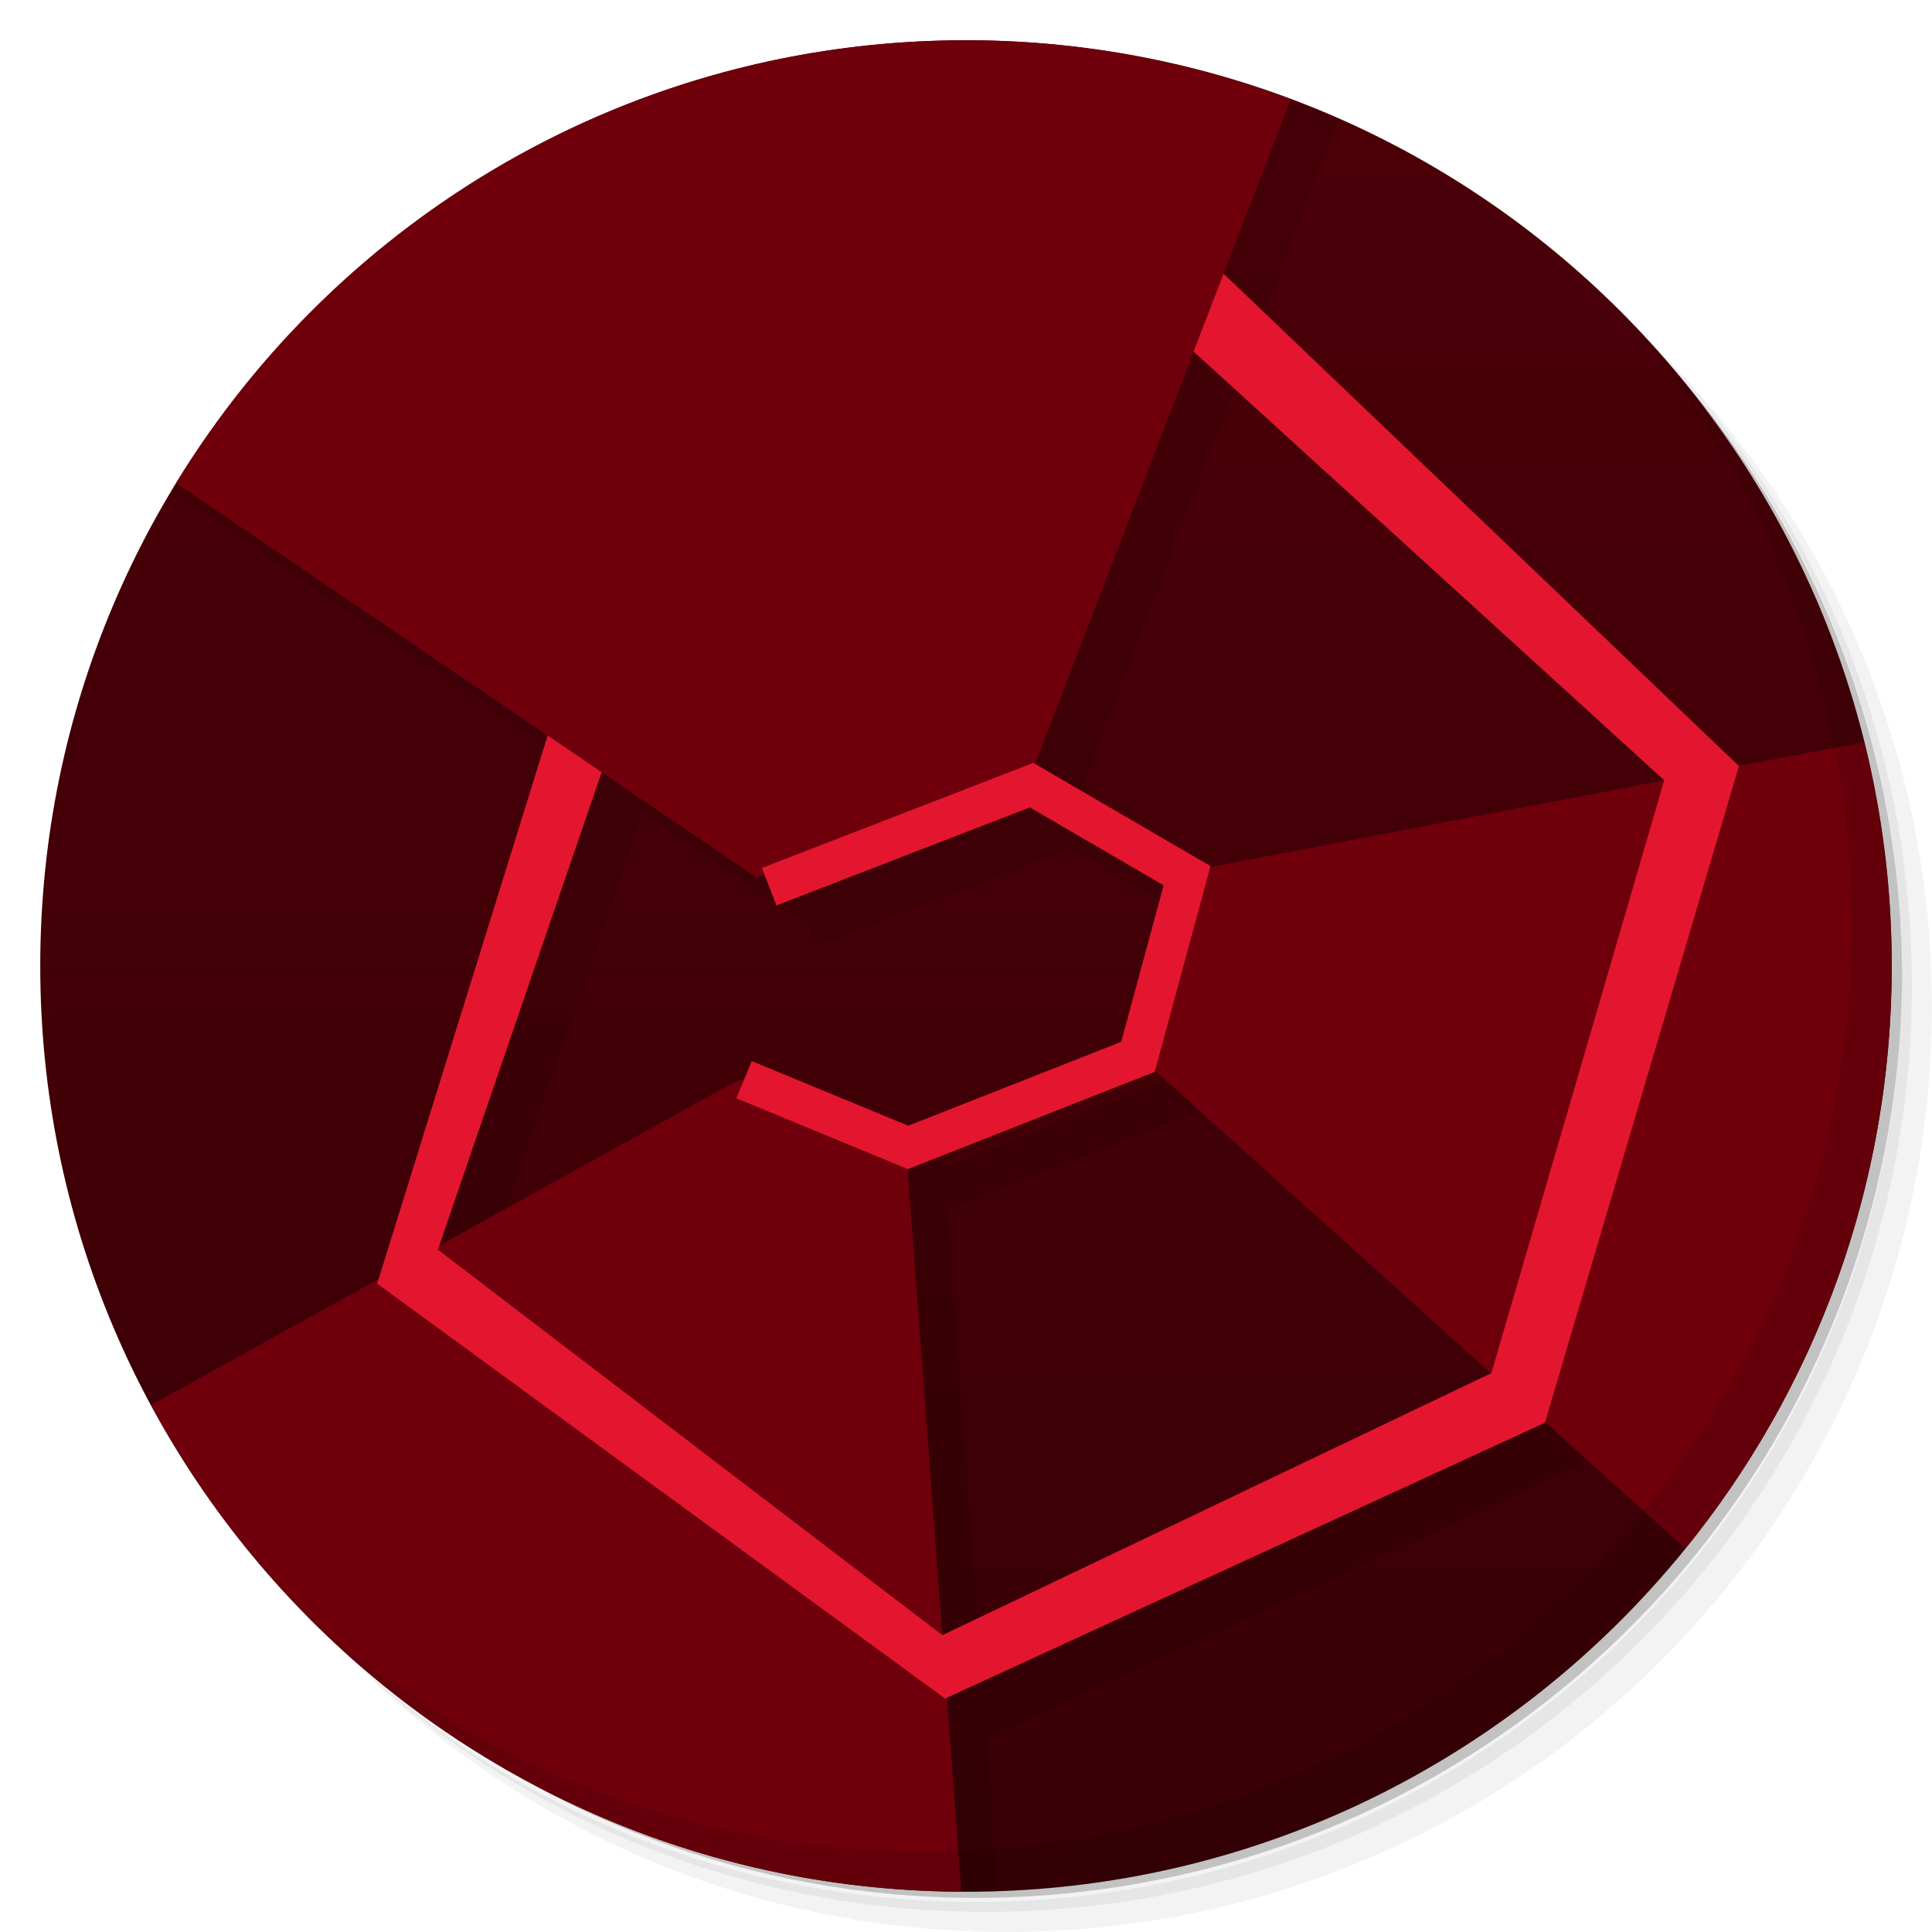
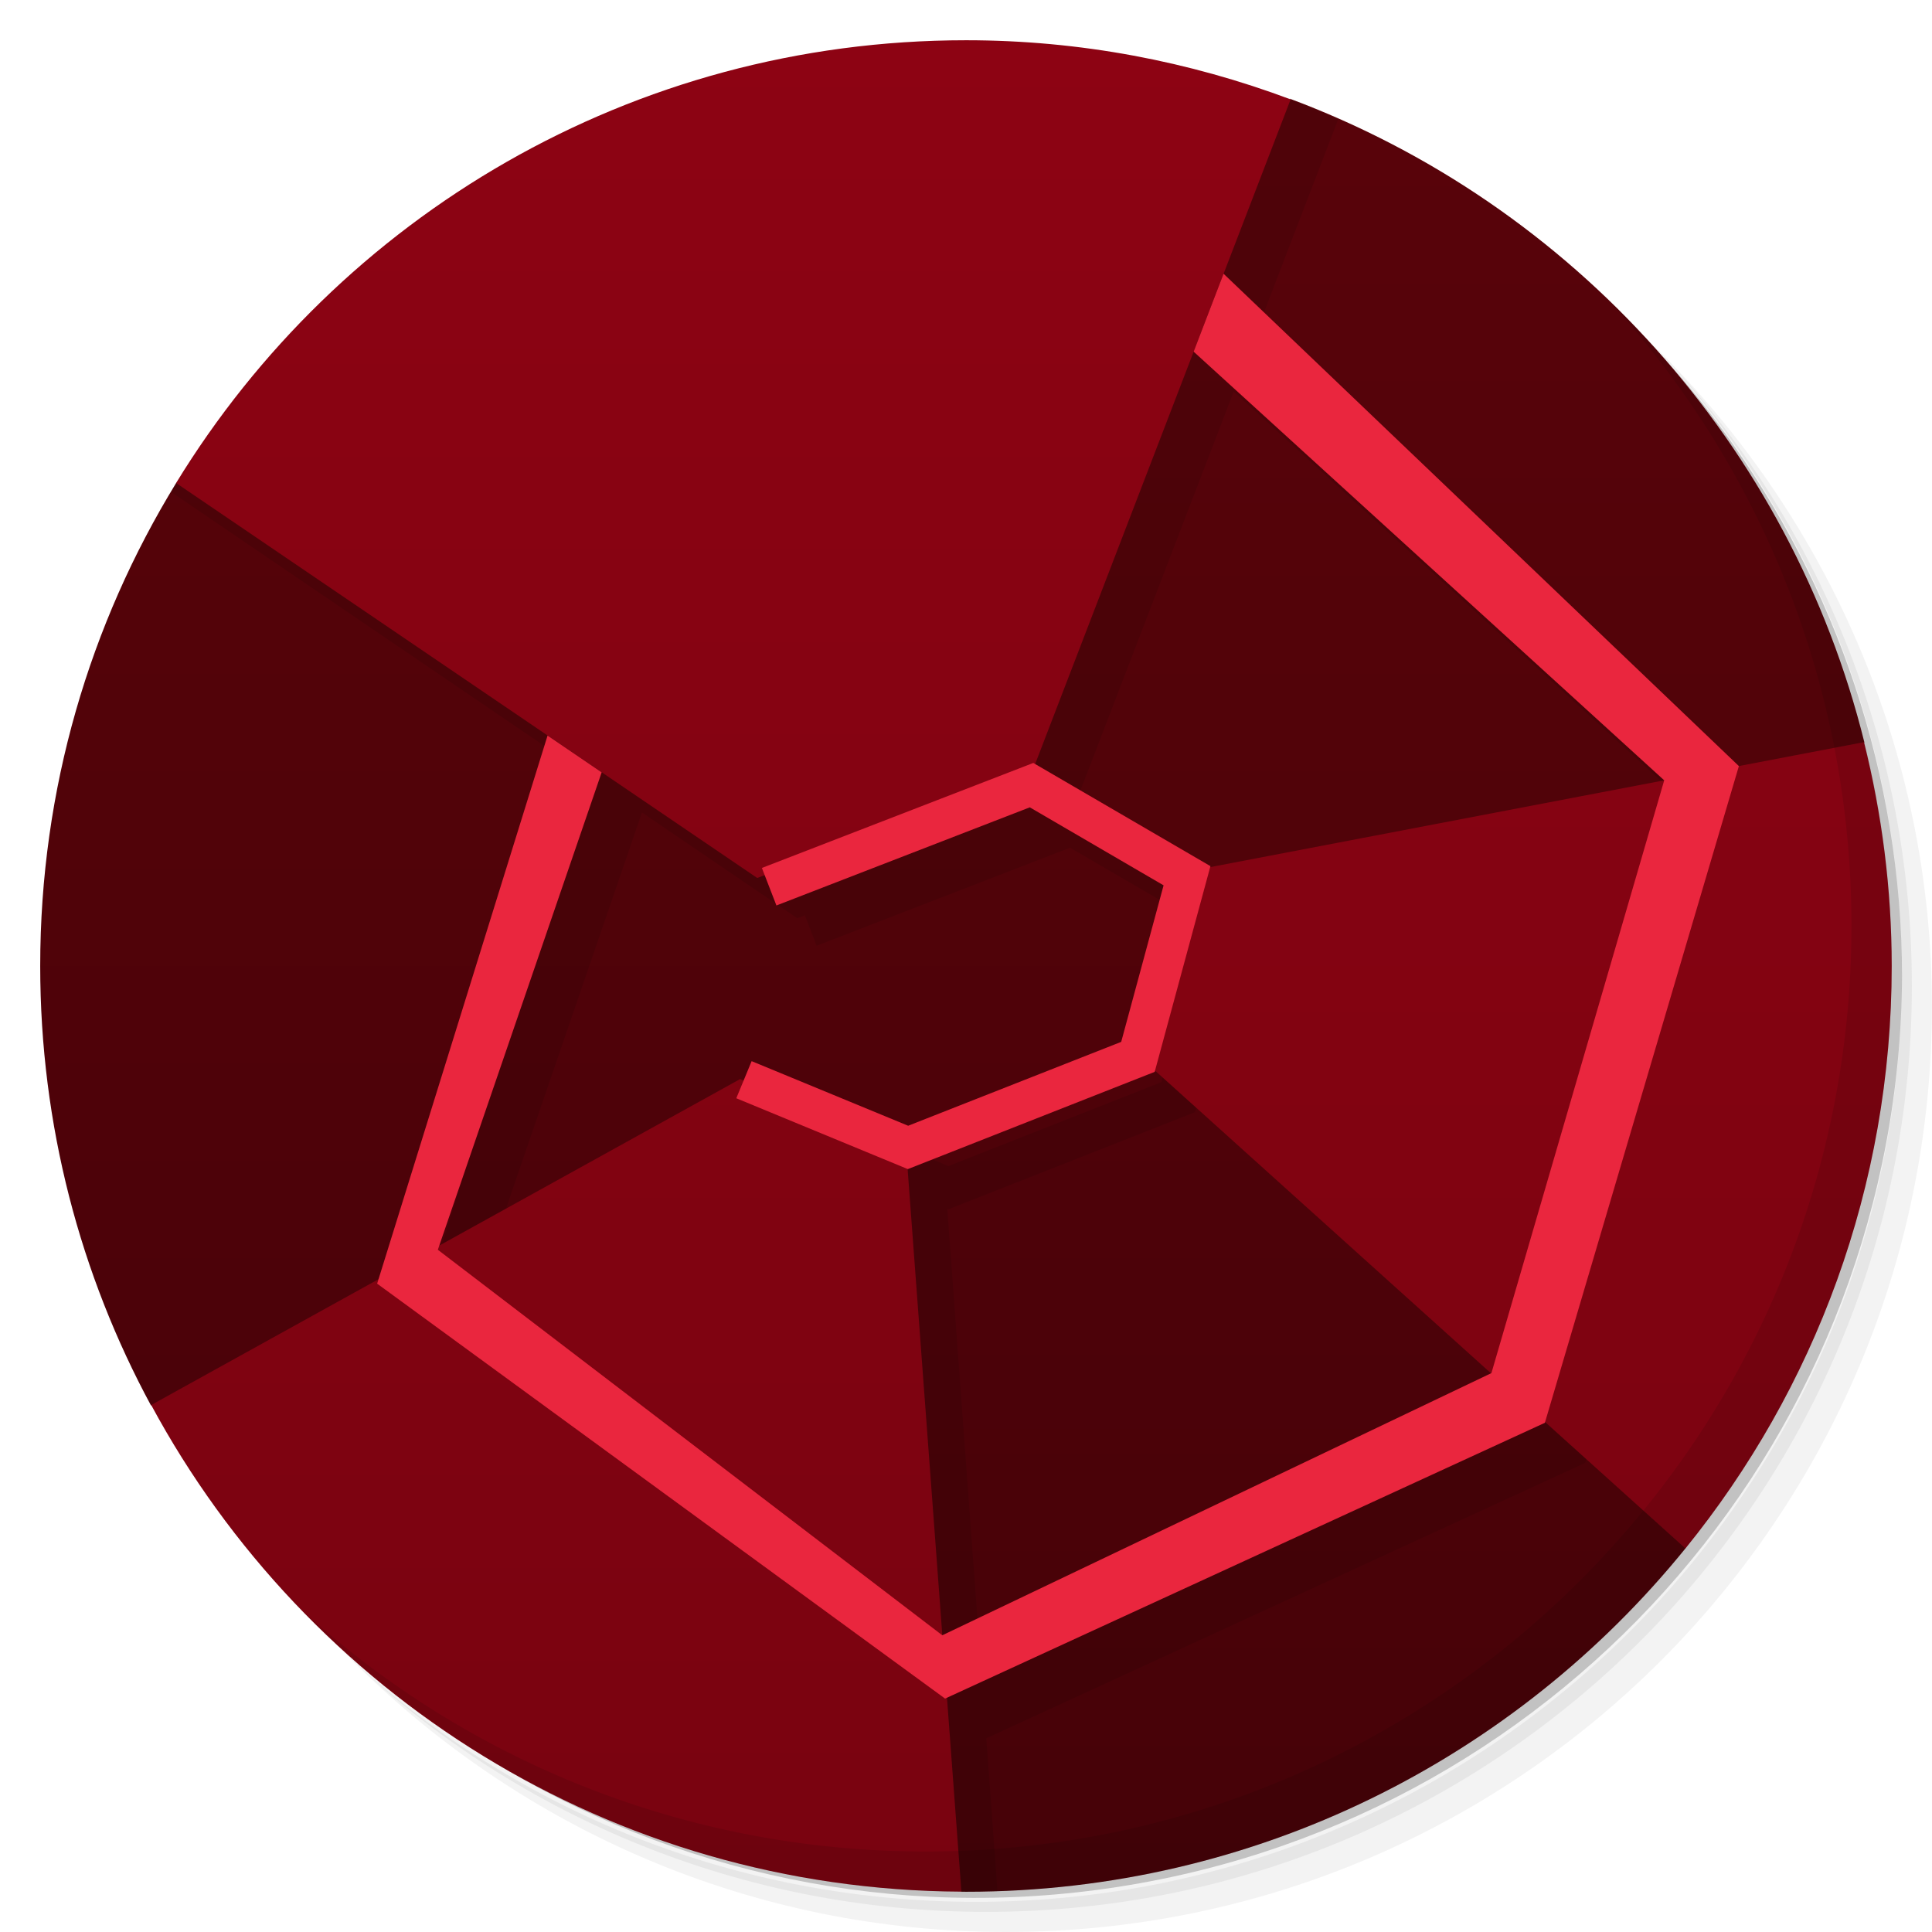
<svg xmlns="http://www.w3.org/2000/svg" viewBox="0 0 48 48">
  <defs>
    <linearGradient id="linearGradient3764" x1="1" x2="47" gradientUnits="userSpaceOnUse" gradientTransform="matrix(0,-1,1,0,-1.5e-6,48)">
-       <stop style="stop-color:#380005;stop-opacity:1" />
-       <stop offset="1" style="stop-color:#4c0008;stop-opacity:1" />
+       <stop style="stop-color:#460208;stop-opacity:1" />
+       <stop offset="1" style="stop-color:#59030a;stop-opacity:1" />
+     </linearGradient>
+     <linearGradient id="linearGradient4184" y1="47" x2="0" y2="1" gradientUnits="userSpaceOnUse">
+       <stop style="stop-color:#790310;stop-opacity:1" />
+       <stop offset="1" style="stop-color:#8d0313;stop-opacity:1" />
    </linearGradient>
  </defs>
  <g>
    <path d="m 36.31 5 c 5.859 4.062 9.688 10.831 9.688 18.5 c 0 12.426 -10.07 22.5 -22.5 22.5 c -7.669 0 -14.438 -3.828 -18.5 -9.688 c 1.037 1.822 2.306 3.499 3.781 4.969 c 4.085 3.712 9.514 5.969 15.469 5.969 c 12.703 0 23 -10.298 23 -23 c 0 -5.954 -2.256 -11.384 -5.969 -15.469 c -1.469 -1.475 -3.147 -2.744 -4.969 -3.781 z m 4.969 3.781 c 3.854 4.113 6.219 9.637 6.219 15.719 c 0 12.703 -10.297 23 -23 23 c -6.081 0 -11.606 -2.364 -15.719 -6.219 c 4.16 4.144 9.883 6.719 16.219 6.719 c 12.703 0 23 -10.298 23 -23 c 0 -6.335 -2.575 -12.06 -6.719 -16.219 z" style="opacity:0.05" />
    <path d="m 41.28 8.781 c 3.712 4.085 5.969 9.514 5.969 15.469 c 0 12.703 -10.297 23 -23 23 c -5.954 0 -11.384 -2.256 -15.469 -5.969 c 4.113 3.854 9.637 6.219 15.719 6.219 c 12.703 0 23 -10.298 23 -23 c 0 -6.081 -2.364 -11.606 -6.219 -15.719 z" style="opacity:0.1" />
    <path d="m 31.25 2.375 c 8.615 3.154 14.75 11.417 14.75 21.13 c 0 12.426 -10.07 22.5 -22.5 22.5 c -9.708 0 -17.971 -6.135 -21.12 -14.75 a 23 23 0 0 0 44.875 -7 a 23 23 0 0 0 -16 -21.875 z" style="opacity:0.2" />
  </g>
  <g>
-     <path d="m 24 1 c 12.703 0 23 10.297 23 23 c 0 12.703 -10.297 23 -23 23 -12.703 0 -23 -10.297 -23 -23 0 -12.703 10.297 -23 23 -23 z" style="fill:url(#linearGradient3764);fill-opacity:1" />
+     <path d="m 32.03 2.445 c 0.011 0.008 0.023 0.015 0.033 0.023 c -0.033 -0.023 -27.687 9.533 -27.687 9.533 -2.141 3.493 -3.377 7.601 -3.377 11.998 c 0 3.956 0.999 7.679 2.758 10.93 -0.001 -0.008 -0.001 -0.016 -0.002 -0.023 l 20.13 12.09 c -0.001 0 -0.001 0.002 -0.002 0.002 c 0.039 0 0.078 0.002 0.117 0.002 c 7.218 0 13.656 -3.327 17.873 -8.529 l 4.438 -20.03 c 0.004 0.006 0.007 0.01 0.012 0.016 c -1.832 -7.398 -7.243 -13.381 -14.291 -16.01" style="fill:url(#linearGradient3764);fill-opacity:1" />
  </g>
  <path d="m 32.06 2.469 c -10.628 10.285 -13.07 10.07 -27.689 9.531 c -0.044 0.073 -0.081 0.146 -0.125 0.219 l 10.361 7.05 -4.236 13.619 13.166 9.619 0.338 4.496 0.125 0 c 0.261 0 0.522 -0.023 0.781 -0.031 l -0.277 -3.785 14.879 -6.842 4.82 -16.316 -12.811 -12.238 1.854 -4.824 c -0.395 -0.174 -0.779 -0.347 -1.186 -0.5 z m -1.41 7.26 11.697 10.658 -4.293 14.727 -13.643 6.514 -0.025 -0.02 -0.85 -11.568 0.02 0.008 6.133 -2.416 1.385 -5.113 -4.361 -2.539 z m -14.701 10.457 3.859 2.627 0.189 -0.072 0.291 0.756 6.297 -2.436 3.324 1.936 -1.055 3.889 -5.291 2.084 -3.889 -1.605 -0.381 0.922 -7.416 3.764 z" style="fill:#000;opacity:0.1;fill-opacity:1;stroke:none;fill-rule:nonzero" />
  <g transform="translate(37.5,0)">
-     <path d="m 8.81 18.438 -17 3.25 -1 4.563 13.563 12.219 c 3.206 -3.953 5.125 -8.983 5.125 -14.469 0 -1.919 -0.245 -3.78 -0.688 -5.563 z" style="fill:#6f000b;fill-opacity:1;stroke:none;fill-rule:nonzero" />
-     <path d="m -19.12 26.813 -14.625 8.094 c 3.866 7.169 11.42 12.05 20.13 12.09 l -1.375 -18.469 -4.125 -1.719 z" style="fill:#6f000b;fill-opacity:1;stroke:none;fill-rule:nonzero" />
-     <path d="M -28.129,31.891 -14.019,42.2 0.883,35.348 5.703,19.032 -7.254,6.653 l -0.84,1.855 11.941,10.879 -4.293,14.727 -13.641,6.512 -12.535,-9.578 4.289,-12.5 -1.426,-0.707 m -4.371,14.05" style="fill:#e4162f;fill-opacity:1;stroke:none;fill-rule:nonzero" />
-     <path d="m -13.5,1 c -8.311,0 -15.584,4.394 -19.625,11 l 14.438,9.813 6.813,-2.594 6.438,-16.75 C -7.947,1.528 -10.659,1 -13.496,1 Z" style="fill:#6f000b;fill-opacity:1;stroke:none;fill-rule:nonzero" />
-     <path d="m -18.39 22.03 6.52 -2.523 3.862 2.25 -1.219 4.5 -5.712 2.25 -4.075 -1.683 m 0.613 -4.783" style="stroke-opacity:1;fill:none;stroke-miterlimit:4;stroke:#e4162f;stroke-linecap:butt;stroke-linejoin:miter;stroke-width:0.999" />
+     <path d="m 24 1 c -8.311 0 -15.584 4.394 -19.625 11 l 14.438 9.813 l 6.814 -2.594 l 6.438 -16.75 c -2.511 -0.941 -5.224 -1.469 -8.06 -1.469 l -0.004 0 z m 22.311 17.438 l -17 3.25 l -1 4.564 l 13.563 12.219 c 3.206 -3.953 5.125 -8.983 5.125 -14.469 c 0 -1.919 -0.245 -3.781 -0.688 -5.564 z m -27.926 8.371 l -0.004 0.004 l -14.625 8.094 c 3.866 7.169 11.419 12.05 20.13 12.09 l -1.375 -18.469 l -4.125 -1.719 z" transform="translate(-37.5,0)" style="fill:url(#linearGradient4184);fill-opacity:1;stroke:none;fill-rule:nonzero" />
+     <path d="m 30.4 6.799 l -0.744 1.938 l 11.691 10.65 l -4.293 14.727 l -13.643 6.514 l -12.533 -9.578 l 4.07 -11.861 l -1.344 -0.914 l -4.234 13.617 l 14.11 10.309 l 14.902 -6.852 l 4.82 -16.316 l -12.803 -12.232 z m -4.727 12.156 l -6.744 2.609 l 0.361 0.932 l 6.295 -2.438 l 3.324 1.938 l -1.053 3.889 l -5.293 2.084 l -3.889 -1.605 l -0.381 0.922 l 4.262 1.76 l 6.133 -2.416 l 1.385 -5.111 l -4.4 -2.563 z" transform="translate(-37.5,0)" style="fill:#ea263e;fill-opacity:1;stroke:none;fill-rule:nonzero" />
  </g>
  <g>
    <path d="m 40.03 7.531 c 3.712 4.084 5.969 9.514 5.969 15.469 0 12.703 -10.297 23 -23 23 c -5.954 0 -11.384 -2.256 -15.469 -5.969 4.178 4.291 10.01 6.969 16.469 6.969 c 12.703 0 23 -10.298 23 -23 0 -6.462 -2.677 -12.291 -6.969 -16.469 z" style="opacity:0.1" />
  </g>
</svg>
